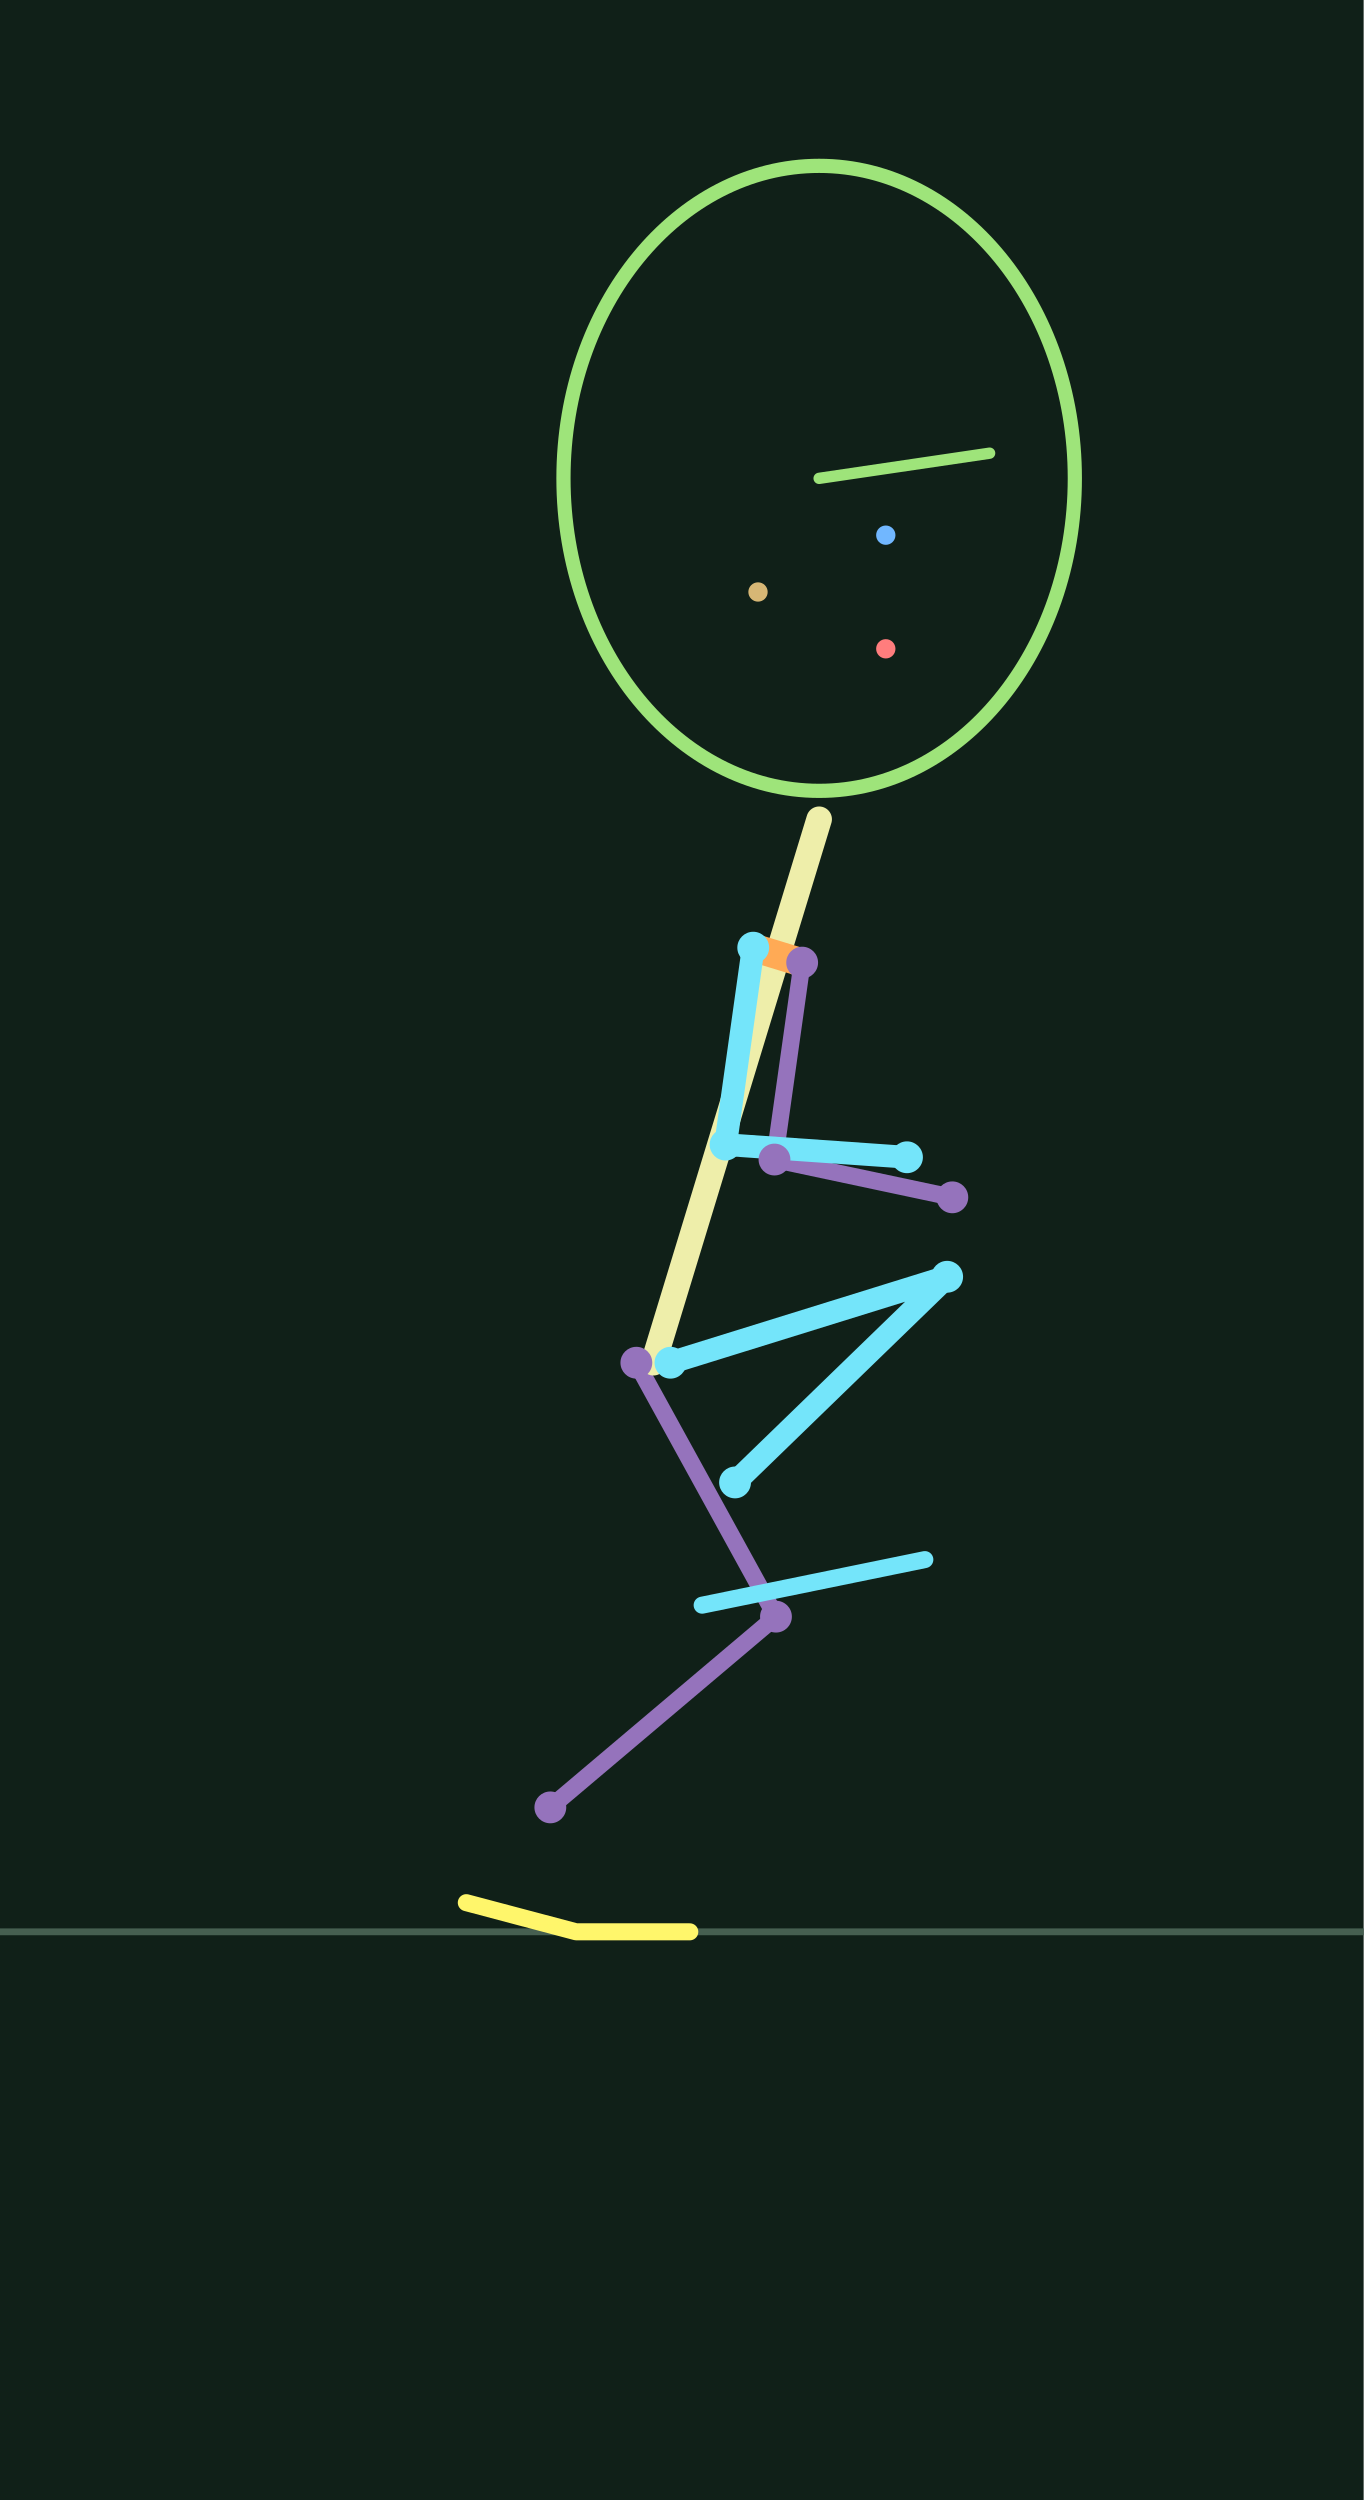
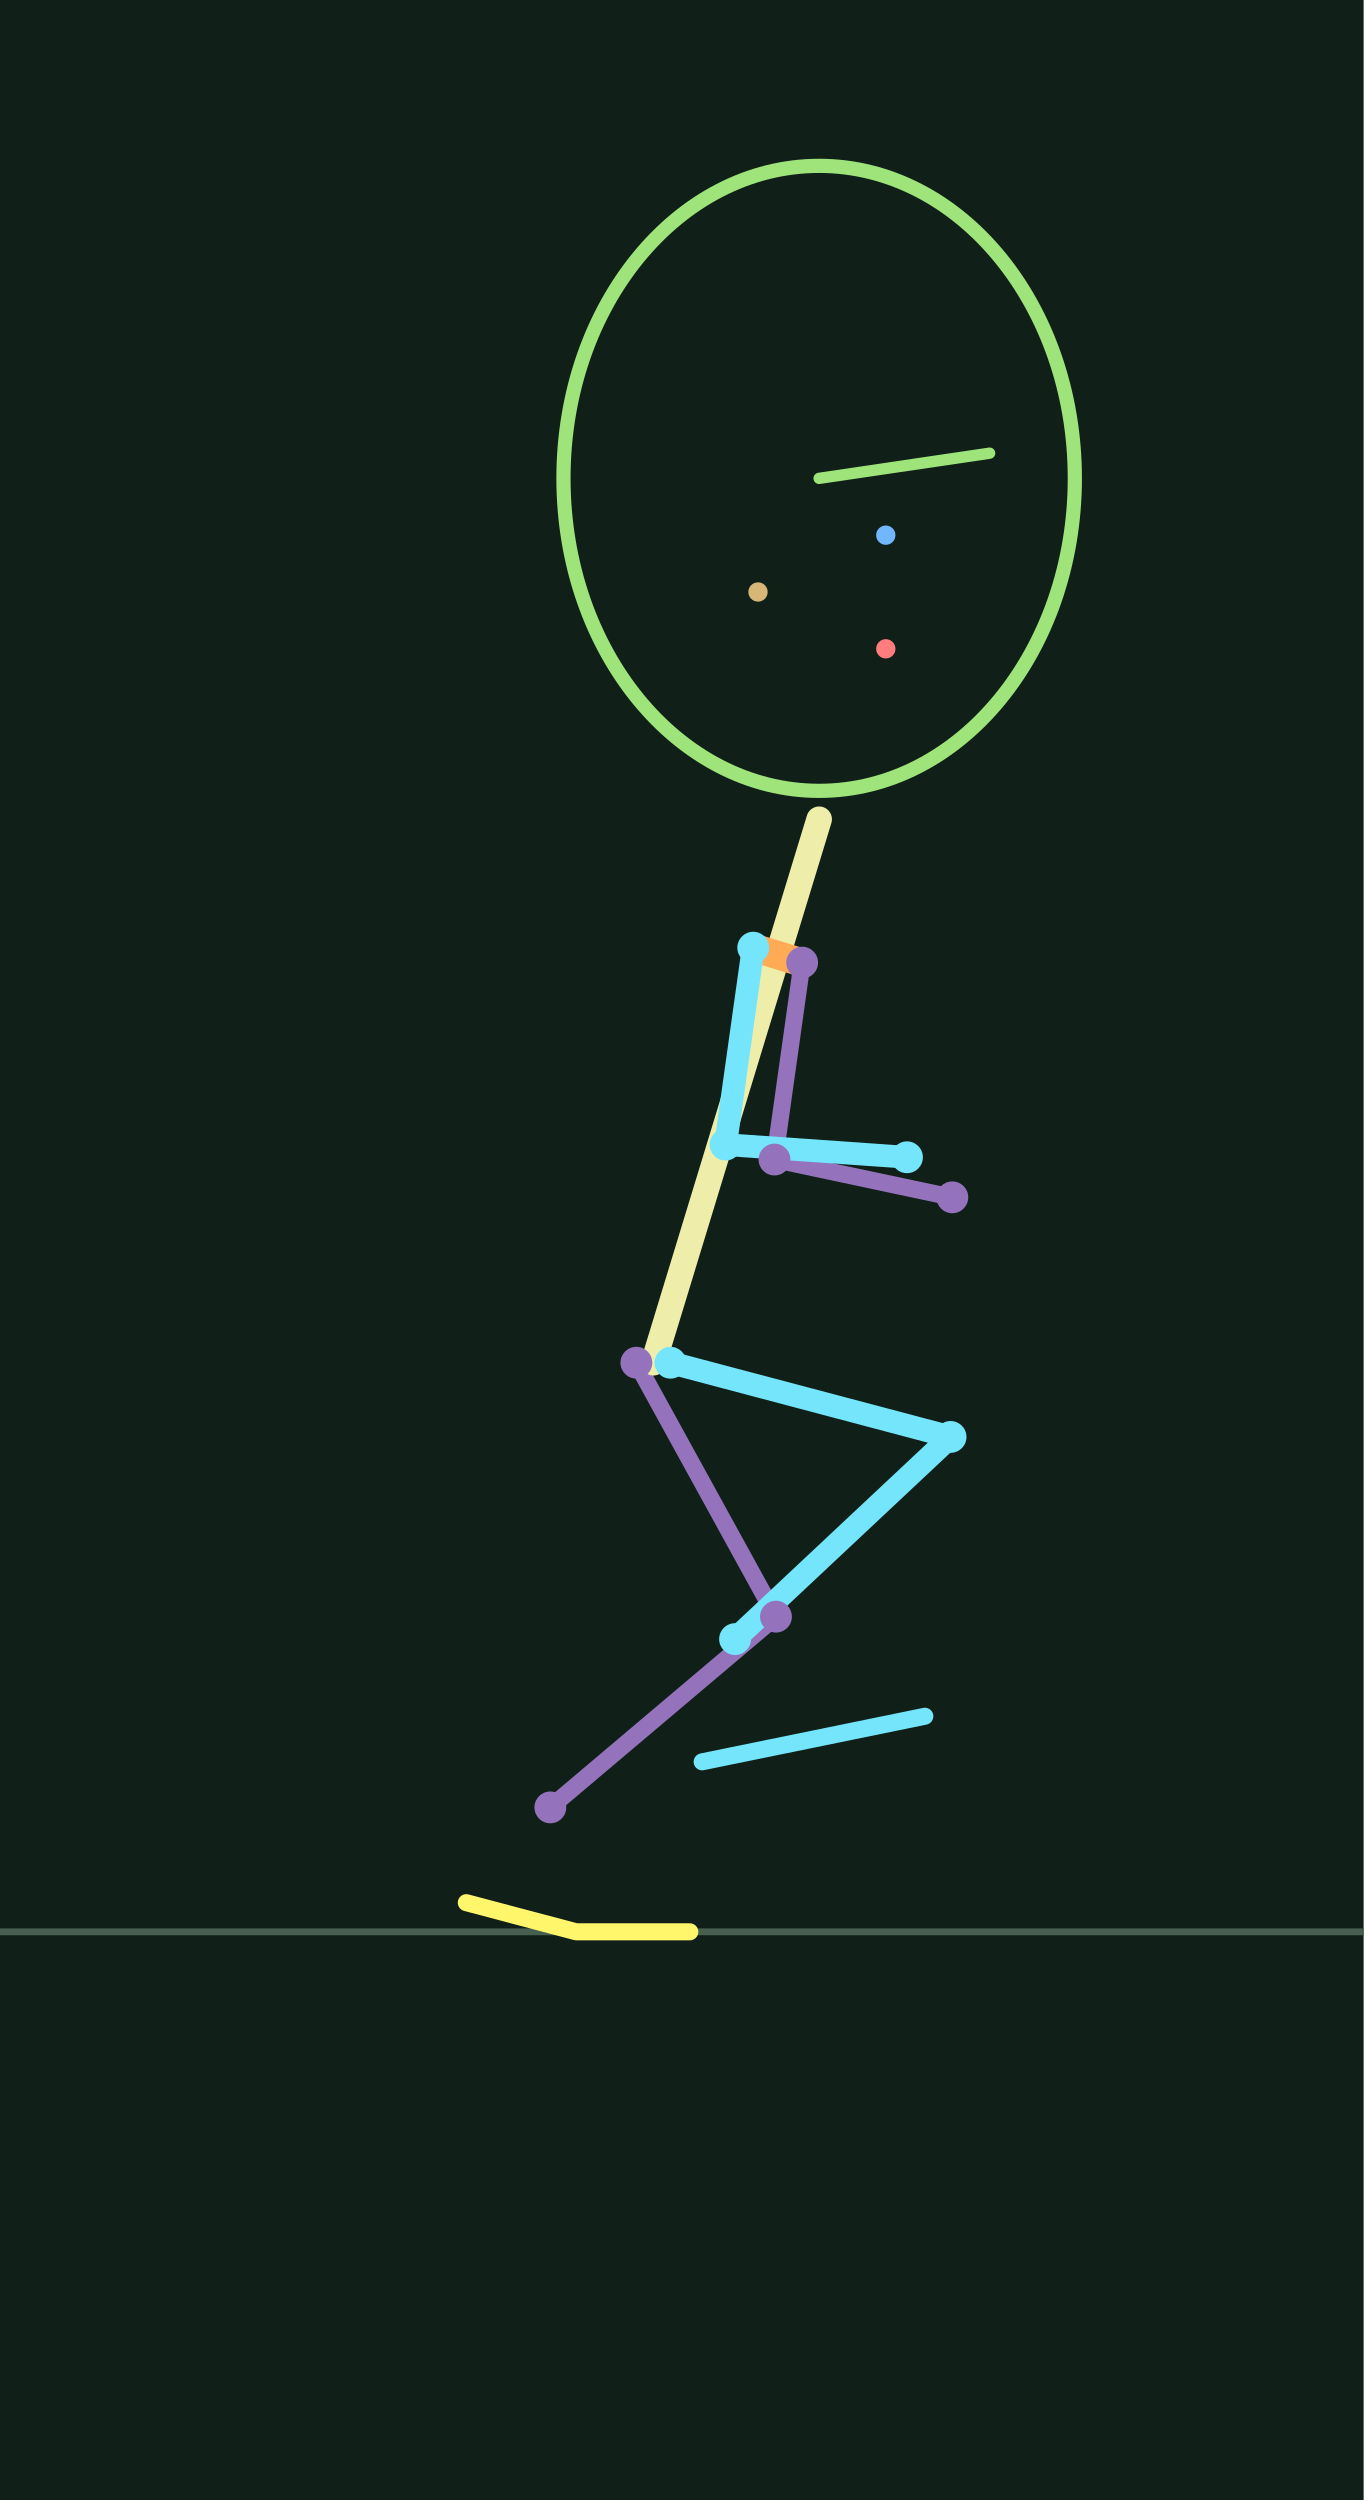
<svg xmlns="http://www.w3.org/2000/svg" width="240" height="440" viewBox="0 0 24 44">
  <rect width="100%" height="100%" fill="#102018" />
  <path d="M0 34H24" stroke="#465f50" stroke-width=".12" />
  <polyline points="11.200,23.984 13.657,28.453 9.686,31.810" fill="none" stroke="#9573bc" stroke-width="0.3" stroke-linecap="round" stroke-linejoin="round" />
  <polyline points="14.118,16.942 13.631,20.408 16.761,21.073" fill="none" stroke="#9573bc" stroke-width="0.3" stroke-linecap="round" stroke-linejoin="round" />
  <polyline points="11.500,23.984 14.417,14.419" fill="none" stroke="#eeeeaa" stroke-width="0.45" stroke-linecap="round" stroke-linejoin="round" />
  <polyline points="13.257,16.679 14.118,16.942" fill="none" stroke="#ffaa55" stroke-width="0.5" stroke-linecap="round" stroke-linejoin="round" />
-   <polyline points="11.800,23.984 16.670,22.471 12.937,26.091" fill="none" stroke="#74e5fa" stroke-width="0.4" stroke-linecap="round" stroke-linejoin="round" />
+   <polyline points="11.800,23.984 16.730,25.290 12.937,28.848" fill="none" stroke="#74e5fa" stroke-width="0.4" stroke-linecap="round" stroke-linejoin="round" />
  <polyline points="13.257,16.679 12.770,20.145 15.963,20.368" fill="none" stroke="#74e5fa" stroke-width="0.4" stroke-linecap="round" stroke-linejoin="round" />
-   <polyline points="12.358,28.251 14.318,27.850 16.277,27.449" fill="none" stroke="#74e5fa" stroke-width="0.3" stroke-linecap="round" stroke-linejoin="round" />
+   <polyline points="12.358,31.008 14.318,30.607 16.277,30.206" fill="none" stroke="#74e5fa" stroke-width="0.3" stroke-linecap="round" stroke-linejoin="round" />
  <polyline points="8.207,33.487 10.140,34.000 12.140,34.000" fill="none" stroke="#fff66b" stroke-width="0.3" stroke-linecap="round" stroke-linejoin="round" />
  <circle cx="11.800" cy="23.984" r=".28" fill="#74e5fa" />
-   <circle cx="16.670" cy="22.471" r=".28" fill="#74e5fa" />
-   <circle cx="12.937" cy="26.091" r=".28" fill="#74e5fa" />
+   <circle cx="16.730" cy="25.290" r=".28" fill="#74e5fa" />
+   <circle cx="12.937" cy="28.848" r=".28" fill="#74e5fa" />
  <circle cx="13.257" cy="16.679" r=".28" fill="#74e5fa" />
  <circle cx="12.770" cy="20.145" r=".28" fill="#74e5fa" />
  <circle cx="15.963" cy="20.368" r=".28" fill="#74e5fa" />
  <circle cx="11.200" cy="23.984" r=".28" fill="#9573bc" />
  <circle cx="13.657" cy="28.453" r=".28" fill="#9573bc" />
  <circle cx="9.686" cy="31.810" r=".28" fill="#9573bc" />
  <circle cx="14.118" cy="16.942" r=".28" fill="#9573bc" />
  <circle cx="13.631" cy="20.408" r=".28" fill="#9573bc" />
  <circle cx="16.761" cy="21.073" r=".28" fill="#9573bc" />
  <ellipse cx="14.417" cy="8.419" rx="4.5" ry="5.5" fill="none" stroke="#9ee47a" stroke-width=".25" />
  <circle cx="15.590" cy="9.419" r=".17" fill="#71b7ff" />
  <circle cx="15.590" cy="11.419" r=".17" fill="#ff7d7d" />
  <circle cx="13.341" cy="10.419" r=".17" fill="#d7b775" />
  <polyline points="14.417,8.419 17.417,7.976" fill="none" stroke="#9ee47a" stroke-width="0.2" stroke-linecap="round" stroke-linejoin="round" />
</svg>
